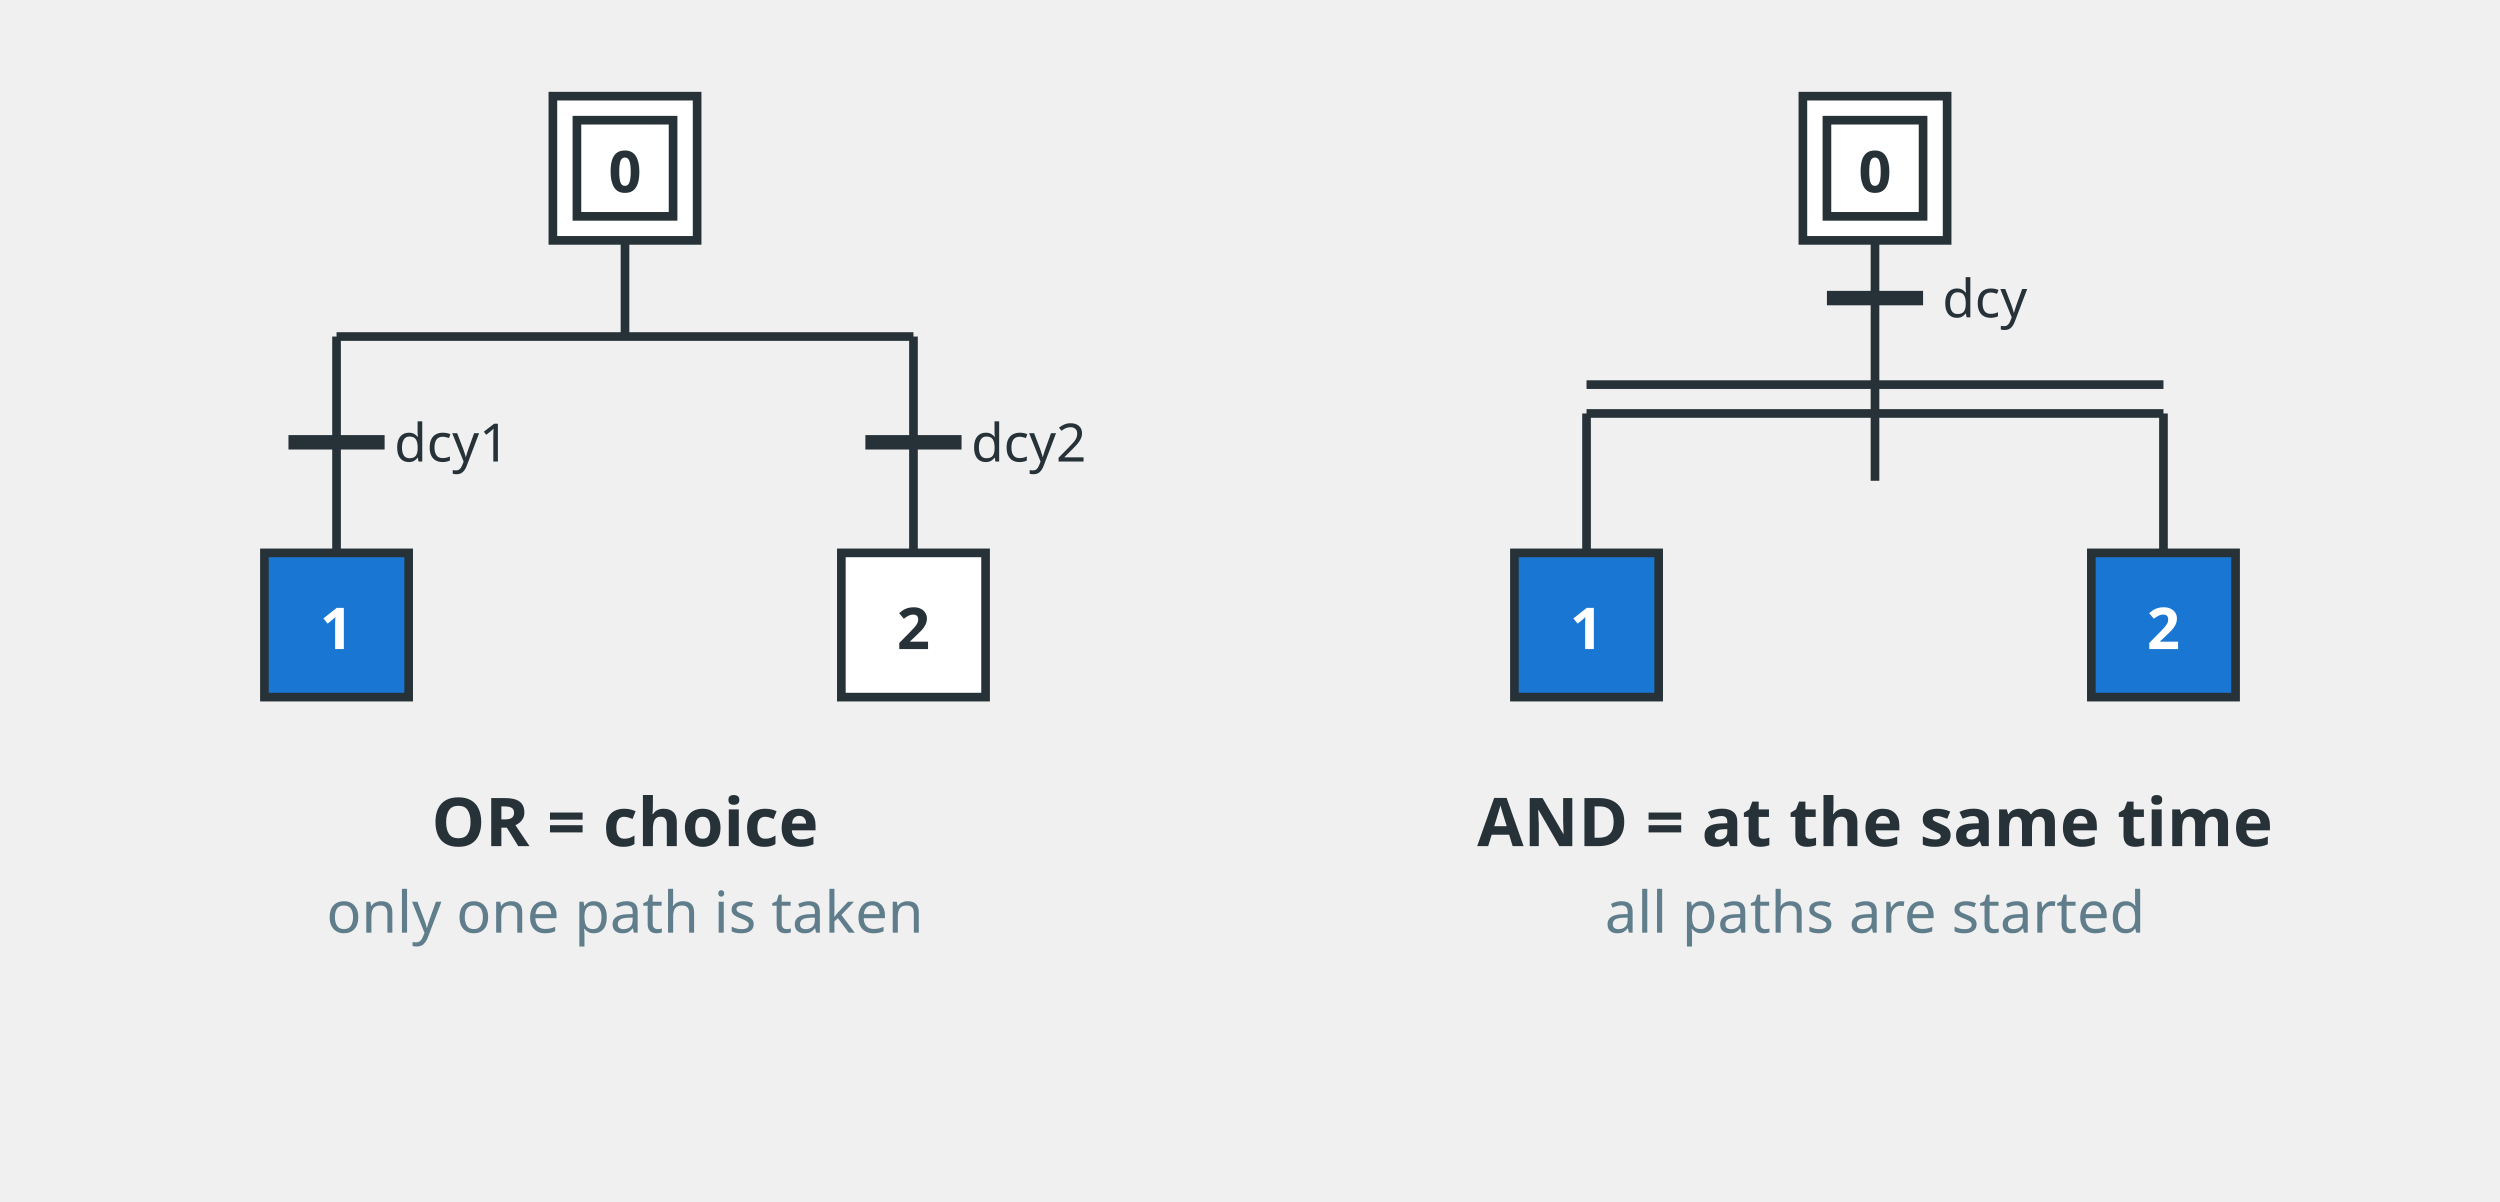
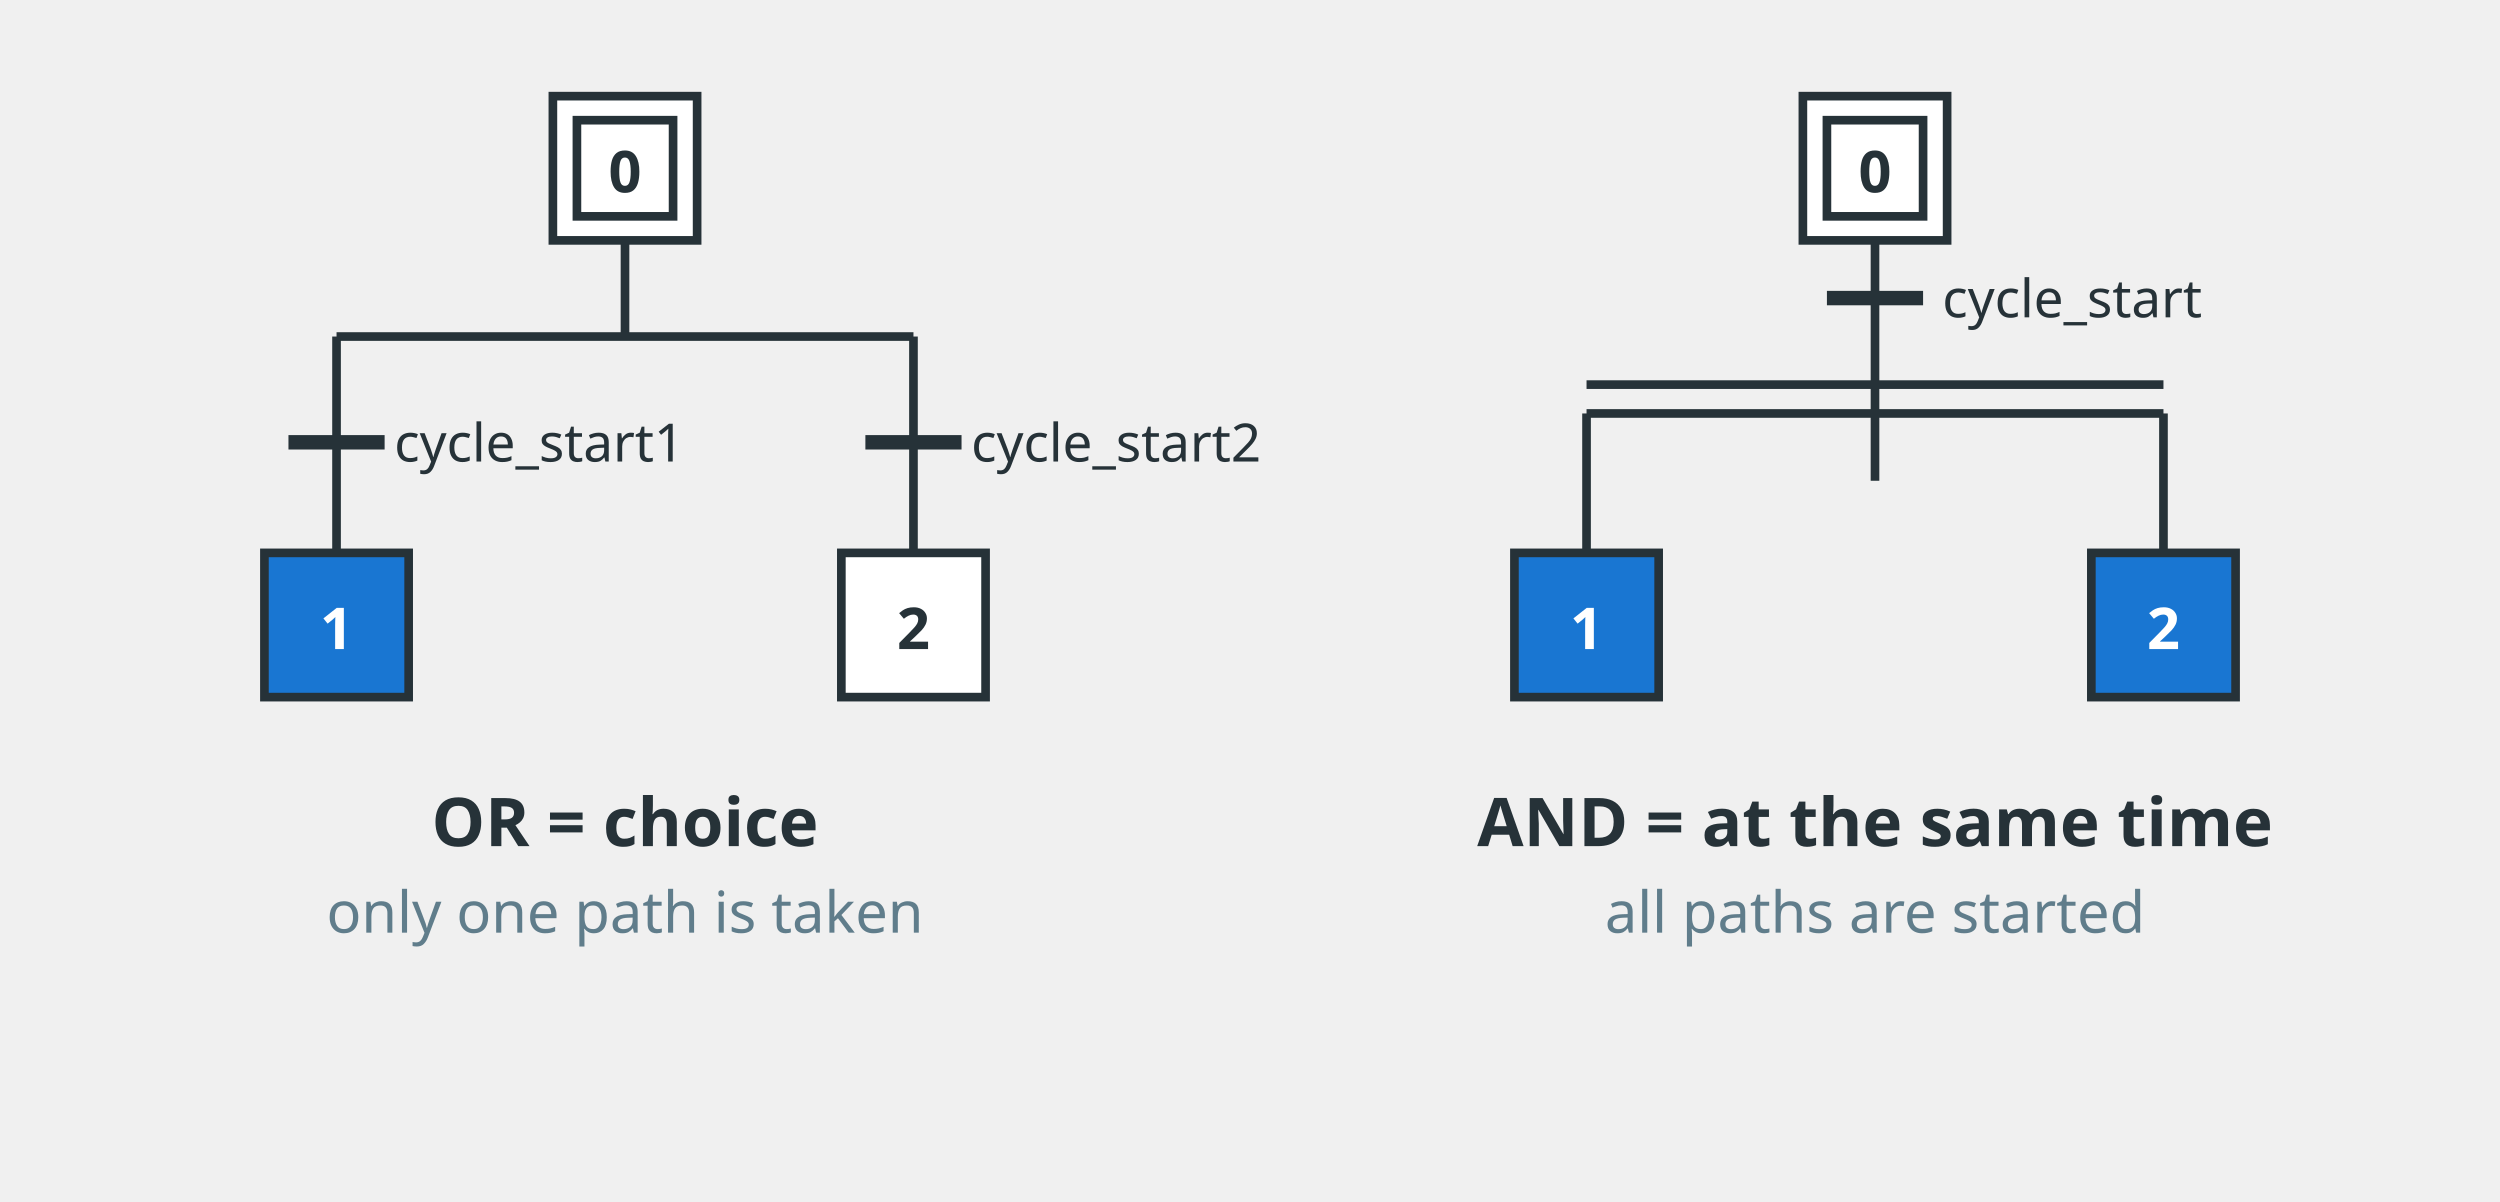
<svg xmlns="http://www.w3.org/2000/svg" viewBox="0 0 520 250" font-family="sans-serif">
  <rect x="115" y="20" width="30" height="30" fill="#fff" stroke="#263238" stroke-width="1.8" />
  <rect x="120" y="25" width="20" height="20" fill="none" stroke="#263238" stroke-width="1.8" />
  <text x="130" y="40" font-size="12" font-weight="bold" text-anchor="middle" fill="#263238">0</text>
  <line x1="130" y1="50" x2="130" y2="70" stroke="#263238" stroke-width="1.8" />
  <line x1="70" y1="70" x2="190" y2="70" stroke="#263238" stroke-width="1.8" />
  <line x1="70" y1="70" x2="70" y2="115" stroke="#263238" stroke-width="1.8" />
  <line x1="60" y1="92" x2="80" y2="92" stroke="#263238" stroke-width="3" />
-   <text x="82" y="96" font-size="11" text-anchor="start" fill="#263238">dcy1</text>
+   <text x="82" y="96" font-size="11" text-anchor="start" fill="#263238">cycle_start1</text>
  <rect x="55" y="115" width="30" height="30" fill="#1976d2" stroke="#263238" stroke-width="1.8" />
  <text x="70" y="135" font-size="12" font-weight="bold" text-anchor="middle" fill="#fff">1</text>
  <line x1="190" y1="70" x2="190" y2="115" stroke="#263238" stroke-width="1.8" />
  <line x1="180" y1="92" x2="200" y2="92" stroke="#263238" stroke-width="3" />
-   <text x="202" y="96" font-size="11" text-anchor="start" fill="#263238">dcy2</text>
+   <text x="202" y="96" font-size="11" text-anchor="start" fill="#263238">cycle_start2</text>
  <rect x="175" y="115" width="30" height="30" fill="#fff" stroke="#263238" stroke-width="1.8" />
  <text x="190" y="135" font-size="12" font-weight="bold" text-anchor="middle" fill="#263238">2</text>
  <text x="130" y="176" font-size="14" text-anchor="middle" fill="#263238" font-weight="bold">OR = choice</text>
  <text x="130" y="194" font-size="12" text-anchor="middle" fill="#607d8b">only one path is taken</text>
  <rect x="375" y="20" width="30" height="30" fill="#fff" stroke="#263238" stroke-width="1.8" />
  <rect x="380" y="25" width="20" height="20" fill="none" stroke="#263238" stroke-width="1.8" />
  <text x="390" y="40" font-size="12" font-weight="bold" text-anchor="middle" fill="#263238">0</text>
  <line x1="390" y1="50" x2="390" y2="100" stroke="#263238" stroke-width="1.8" />
  <line x1="380" y1="62" x2="400" y2="62" stroke="#263238" stroke-width="3" />
-   <text x="404" y="66" font-size="11" text-anchor="start" fill="#263238">dcy</text>
+   <text x="404" y="66" font-size="11" text-anchor="start" fill="#263238">cycle_start</text>
  <line x1="330" y1="80" x2="450" y2="80" stroke="#263238" stroke-width="1.8" />
  <line x1="330" y1="86" x2="450" y2="86" stroke="#263238" stroke-width="1.8" />
  <line x1="330" y1="86" x2="330" y2="115" stroke="#263238" stroke-width="1.8" />
  <rect x="315" y="115" width="30" height="30" fill="#1976d2" stroke="#263238" stroke-width="1.8" />
  <text x="330" y="135" font-size="12" font-weight="bold" text-anchor="middle" fill="#fff">1</text>
  <line x1="450" y1="86" x2="450" y2="115" stroke="#263238" stroke-width="1.8" />
  <rect x="435" y="115" width="30" height="30" fill="#1976d2" stroke="#263238" stroke-width="1.8" />
  <text x="450" y="135" font-size="12" font-weight="bold" text-anchor="middle" fill="#fff">2</text>
  <text x="390" y="176" font-size="14" text-anchor="middle" fill="#263238" font-weight="bold">AND = at the same time</text>
  <text x="390" y="194" font-size="12" text-anchor="middle" fill="#607d8b">all paths are started</text>
</svg>
